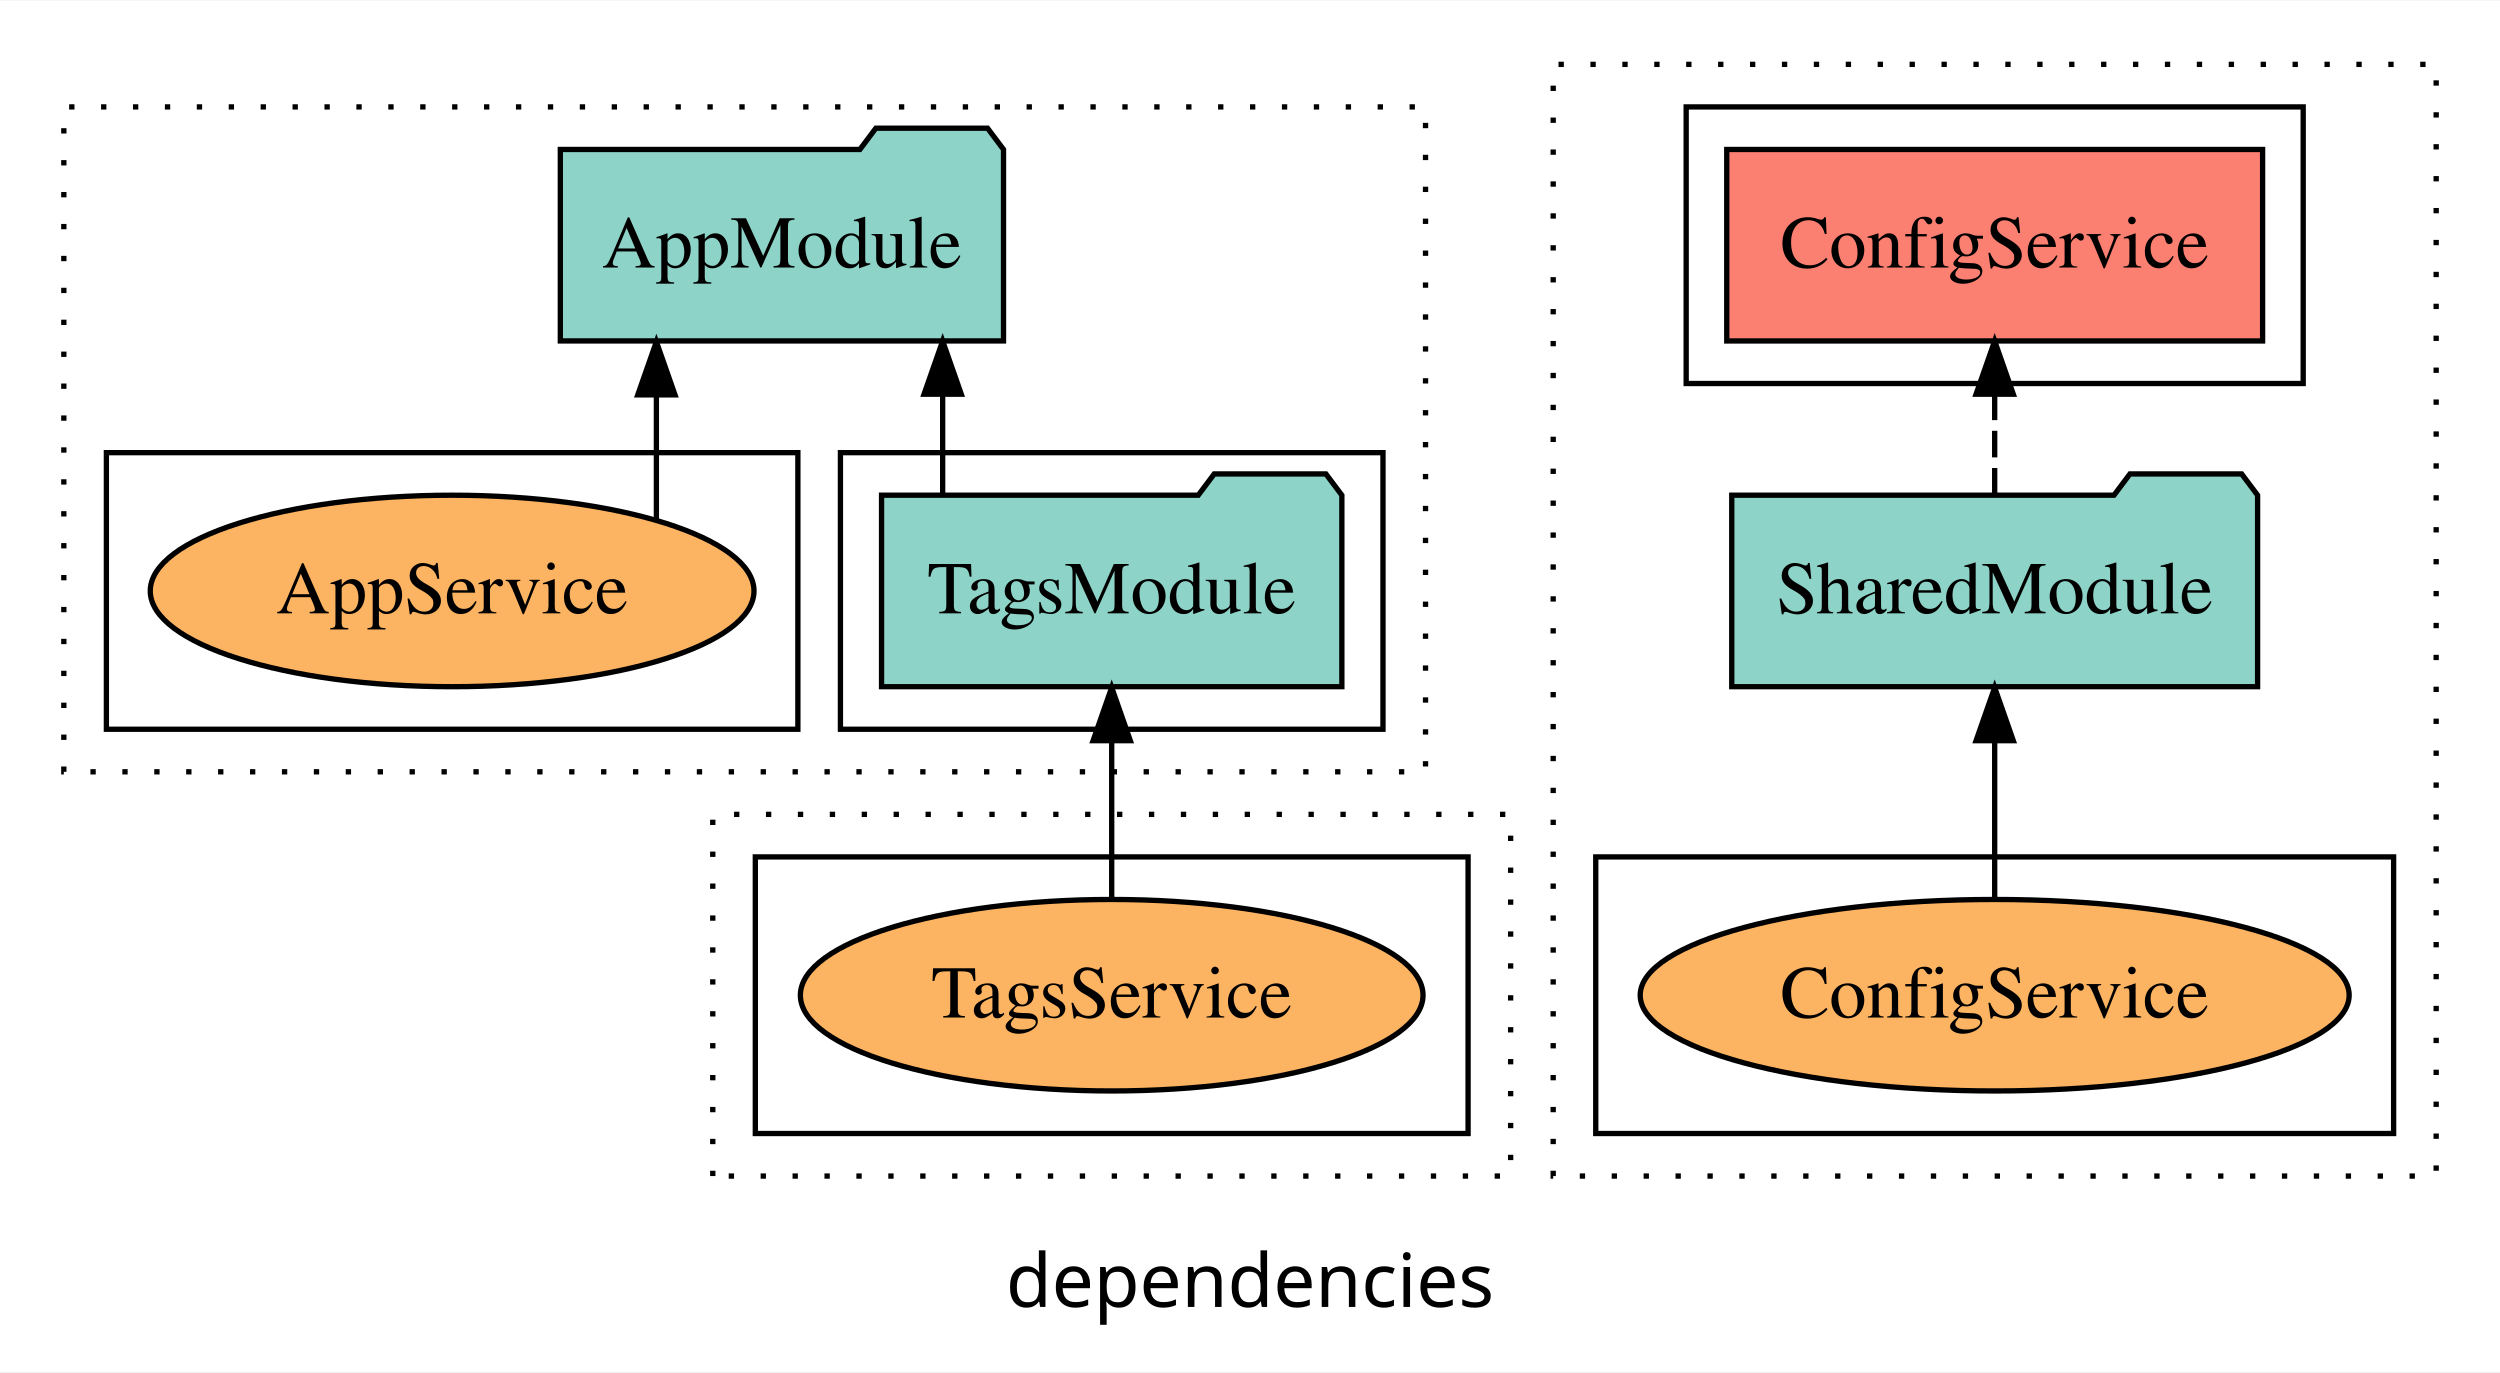
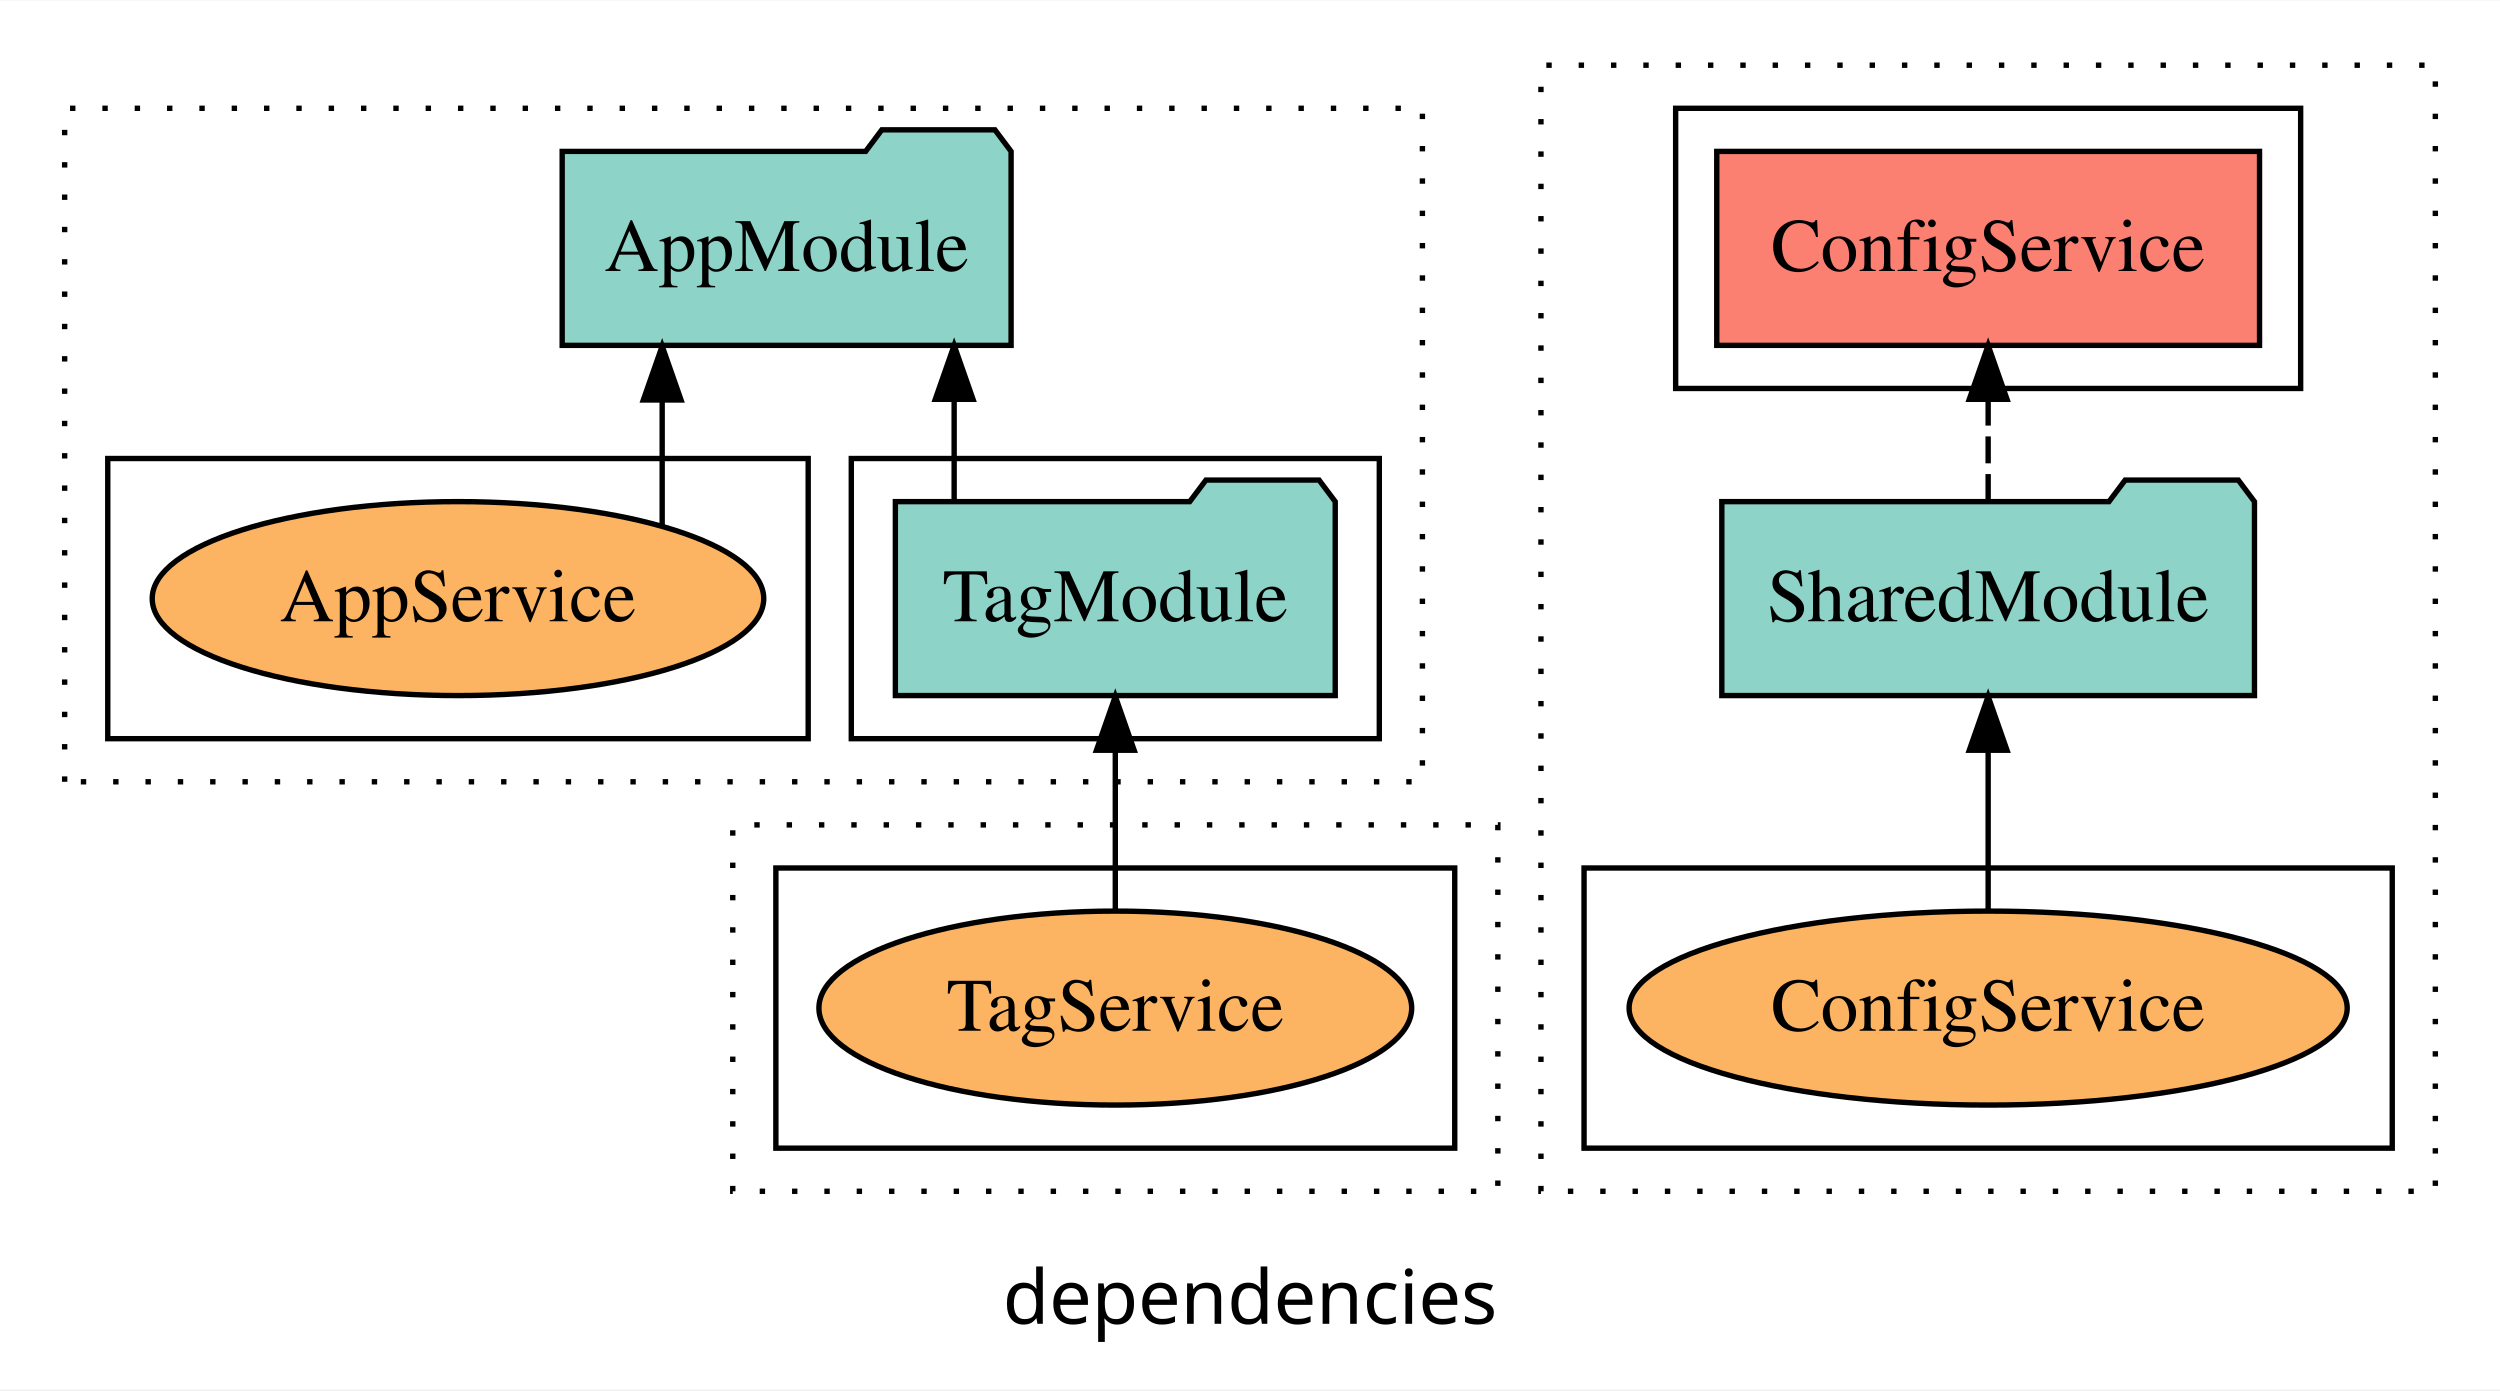
- <svg xmlns="http://www.w3.org/2000/svg" width="470pt" height="258pt" viewBox="0.00 0.00 470.00 257.80">
+ <svg xmlns="http://www.w3.org/2000/svg" width="464pt" height="258pt" viewBox="0.00 0.00 464.00 257.80">
  <g id="graph0" class="graph" transform="scale(1 1) rotate(0) translate(4 253.8)">
-     <polygon fill="white" stroke="transparent" points="-4,4 -4,-253.8 466,-253.8 466,4 -4,4" />
-     <text text-anchor="middle" x="231" y="-8.2" font-family="sans-serif" font-size="14.00">dependencies</text>
+     <polygon fill="white" stroke="transparent" points="-4,4 -4,-253.8 460,-253.8 460,4 -4,4" />
+     <text text-anchor="middle" x="228" y="-8.2" font-family="sans-serif" font-size="14.00">dependencies</text>
    <g id="clust1" class="cluster">
-       <polygon fill="none" stroke="black" stroke-dasharray="1,5" points="8,-108.8 8,-233.8 264,-233.8 264,-108.8 8,-108.8" />
+       <polygon fill="none" stroke="black" stroke-dasharray="1,5" points="8,-108.8 8,-233.8 260,-233.8 260,-108.8 8,-108.8" />
    </g>
    <g id="clust3" class="cluster">
-       <polygon fill="none" stroke="black" points="154,-116.8 154,-168.8 256,-168.8 256,-116.8 154,-116.8" />
+       <polygon fill="none" stroke="black" points="154,-116.8 154,-168.8 252,-168.8 252,-116.8 154,-116.8" />
    </g>
    <g id="clust6" class="cluster">
      <polygon fill="none" stroke="black" points="16,-116.8 16,-168.8 146,-168.8 146,-116.8 16,-116.8" />
    </g>
    <g id="clust7" class="cluster">
-       <polygon fill="none" stroke="black" stroke-dasharray="1,5" points="288,-32.8 288,-241.8 454,-241.8 454,-32.8 288,-32.8" />
+       <polygon fill="none" stroke="black" stroke-dasharray="1,5" points="282,-32.8 282,-241.8 448,-241.8 448,-32.8 282,-32.8" />
    </g>
    <g id="clust10" class="cluster">
-       <polygon fill="none" stroke="black" points="313,-181.8 313,-233.8 429,-233.8 429,-181.8 313,-181.8" />
+       <polygon fill="none" stroke="black" points="307,-181.8 307,-233.8 423,-233.8 423,-181.8 307,-181.8" />
    </g>
    <g id="clust12" class="cluster">
-       <polygon fill="none" stroke="black" points="296,-40.8 296,-92.8 446,-92.8 446,-40.8 296,-40.8" />
+       <polygon fill="none" stroke="black" points="290,-40.8 290,-92.8 440,-92.8 440,-40.8 290,-40.8" />
    </g>
    <g id="clust13" class="cluster">
-       <polygon fill="none" stroke="black" stroke-dasharray="1,5" points="130,-32.8 130,-100.8 280,-100.8 280,-32.8 130,-32.8" />
+       <polygon fill="none" stroke="black" stroke-dasharray="1,5" points="132,-32.8 132,-100.8 274,-100.8 274,-32.8 132,-32.8" />
    </g>
    <g id="clust18" class="cluster">
-       <polygon fill="none" stroke="black" points="138,-40.8 138,-92.8 272,-92.8 272,-40.8 138,-40.8" />
+       <polygon fill="none" stroke="black" points="140,-40.8 140,-92.8 266,-92.8 266,-40.8 140,-40.8" />
    </g>
    <g id="node1" class="node">
-       <polygon fill="#8dd3c7" stroke="black" points="248.27,-160.8 245.27,-164.8 224.27,-164.8 221.27,-160.8 161.73,-160.8 161.73,-124.8 248.27,-124.8 248.27,-160.8" />
-       <text text-anchor="middle" x="205" y="-138.6" font-family="Times,serif" font-size="14.00">TagsModule</text>
+       <polygon fill="#8dd3c7" stroke="black" points="243.82,-160.8 240.82,-164.8 219.82,-164.8 216.82,-160.8 162.18,-160.8 162.18,-124.8 243.82,-124.8 243.82,-160.8" />
+       <text text-anchor="middle" x="203" y="-138.6" font-family="Times,serif" font-size="14.00">TagModule</text>
    </g>
    <g id="node2" class="node">
-       <polygon fill="#8dd3c7" stroke="black" points="184.66,-225.8 181.66,-229.8 160.66,-229.8 157.66,-225.8 101.34,-225.8 101.34,-189.8 184.66,-189.8 184.66,-225.8" />
-       <text text-anchor="middle" x="143" y="-203.6" font-family="Times,serif" font-size="14.00">AppModule</text>
+       <polygon fill="#8dd3c7" stroke="black" points="183.66,-225.8 180.66,-229.8 159.66,-229.8 156.66,-225.8 100.34,-225.8 100.34,-189.8 183.66,-189.8 183.66,-225.8" />
+       <text text-anchor="middle" x="142" y="-203.6" font-family="Times,serif" font-size="14.00">AppModule</text>
    </g>
    <g id="edge1" class="edge">
-       <path fill="none" stroke="black" d="M173.22,-160.91C173.22,-160.91 173.22,-179.79 173.22,-179.79" />
-       <polygon fill="black" stroke="black" points="169.72,-179.79 173.22,-189.79 176.72,-179.79 169.72,-179.79" />
+       <path fill="none" stroke="black" d="M173.09,-160.91C173.09,-160.91 173.09,-179.79 173.09,-179.79" />
+       <polygon fill="black" stroke="black" points="169.59,-179.79 173.09,-189.79 176.59,-179.79 169.59,-179.79" />
    </g>
    <g id="node3" class="node">
      <ellipse fill="#fdb462" stroke="black" cx="81" cy="-142.8" rx="56.75" ry="18" />
      <text text-anchor="middle" x="81" y="-138.6" font-family="Times,serif" font-size="14.00">AppService</text>
    </g>
    <g id="edge2" class="edge">
-       <path fill="none" stroke="black" d="M119.4,-156.27C119.4,-156.27 119.4,-179.66 119.4,-179.66" />
-       <polygon fill="black" stroke="black" points="115.9,-179.66 119.4,-189.66 122.9,-179.66 115.9,-179.66" />
+       <path fill="none" stroke="black" d="M118.9,-156.27C118.9,-156.27 118.9,-179.66 118.9,-179.66" />
+       <polygon fill="black" stroke="black" points="115.4,-179.66 118.9,-189.66 122.4,-179.66 115.4,-179.66" />
    </g>
    <g id="node4" class="node">
-       <polygon fill="#fb8072" stroke="black" points="421.37,-225.8 320.63,-225.8 320.63,-189.8 421.37,-189.8 421.37,-225.8" />
-       <text text-anchor="middle" x="371" y="-203.6" font-family="Times,serif" font-size="14.00">ConfigService </text>
+       <polygon fill="#fb8072" stroke="black" points="415.37,-225.8 314.63,-225.8 314.63,-189.8 415.37,-189.8 415.37,-225.8" />
+       <text text-anchor="middle" x="365" y="-203.6" font-family="Times,serif" font-size="14.00">ConfigService </text>
    </g>
    <g id="node5" class="node">
-       <polygon fill="#8dd3c7" stroke="black" points="420.43,-160.8 417.43,-164.8 396.43,-164.8 393.43,-160.8 321.57,-160.8 321.57,-124.8 420.43,-124.8 420.43,-160.8" />
-       <text text-anchor="middle" x="371" y="-138.6" font-family="Times,serif" font-size="14.00">SharedModule</text>
+       <polygon fill="#8dd3c7" stroke="black" points="414.43,-160.8 411.43,-164.8 390.43,-164.8 387.43,-160.8 315.57,-160.8 315.57,-124.8 414.43,-124.8 414.43,-160.8" />
+       <text text-anchor="middle" x="365" y="-138.6" font-family="Times,serif" font-size="14.00">SharedModule</text>
    </g>
    <g id="edge3" class="edge">
-       <path fill="none" stroke="black" stroke-dasharray="5,2" d="M371,-160.91C371,-160.91 371,-179.79 371,-179.79" />
-       <polygon fill="black" stroke="black" points="367.5,-179.79 371,-189.79 374.5,-179.79 367.5,-179.79" />
+       <path fill="none" stroke="black" stroke-dasharray="5,2" d="M365,-160.91C365,-160.91 365,-179.79 365,-179.79" />
+       <polygon fill="black" stroke="black" points="361.5,-179.79 365,-189.79 368.5,-179.79 361.5,-179.79" />
    </g>
    <g id="node6" class="node">
-       <ellipse fill="#fdb462" stroke="black" cx="371" cy="-66.8" rx="66.64" ry="18" />
-       <text text-anchor="middle" x="371" y="-62.6" font-family="Times,serif" font-size="14.00">ConfigService</text>
+       <ellipse fill="#fdb462" stroke="black" cx="365" cy="-66.8" rx="66.64" ry="18" />
+       <text text-anchor="middle" x="365" y="-62.6" font-family="Times,serif" font-size="14.00">ConfigService</text>
    </g>
    <g id="edge4" class="edge">
-       <path fill="none" stroke="black" d="M371,-84.81C371,-84.81 371,-114.65 371,-114.65" />
-       <polygon fill="black" stroke="black" points="367.5,-114.65 371,-124.65 374.5,-114.65 367.5,-114.65" />
+       <path fill="none" stroke="black" d="M365,-84.81C365,-84.81 365,-114.65 365,-114.65" />
+       <polygon fill="black" stroke="black" points="361.5,-114.65 365,-124.65 368.5,-114.65 361.5,-114.65" />
    </g>
    <g id="node7" class="node">
-       <ellipse fill="#fdb462" stroke="black" cx="205" cy="-66.8" rx="58.53" ry="18" />
-       <text text-anchor="middle" x="205" y="-62.6" font-family="Times,serif" font-size="14.00">TagsService</text>
+       <ellipse fill="#fdb462" stroke="black" cx="203" cy="-66.8" rx="55.01" ry="18" />
+       <text text-anchor="middle" x="203" y="-62.6" font-family="Times,serif" font-size="14.00">TagService</text>
    </g>
    <g id="edge5" class="edge">
-       <path fill="none" stroke="black" d="M205,-84.81C205,-84.81 205,-114.65 205,-114.65" />
-       <polygon fill="black" stroke="black" points="201.5,-114.65 205,-124.65 208.5,-114.65 201.5,-114.65" />
+       <path fill="none" stroke="black" d="M203,-84.81C203,-84.81 203,-114.65 203,-114.65" />
+       <polygon fill="black" stroke="black" points="199.5,-114.65 203,-124.65 206.5,-114.65 199.5,-114.65" />
    </g>
  </g>
</svg>
